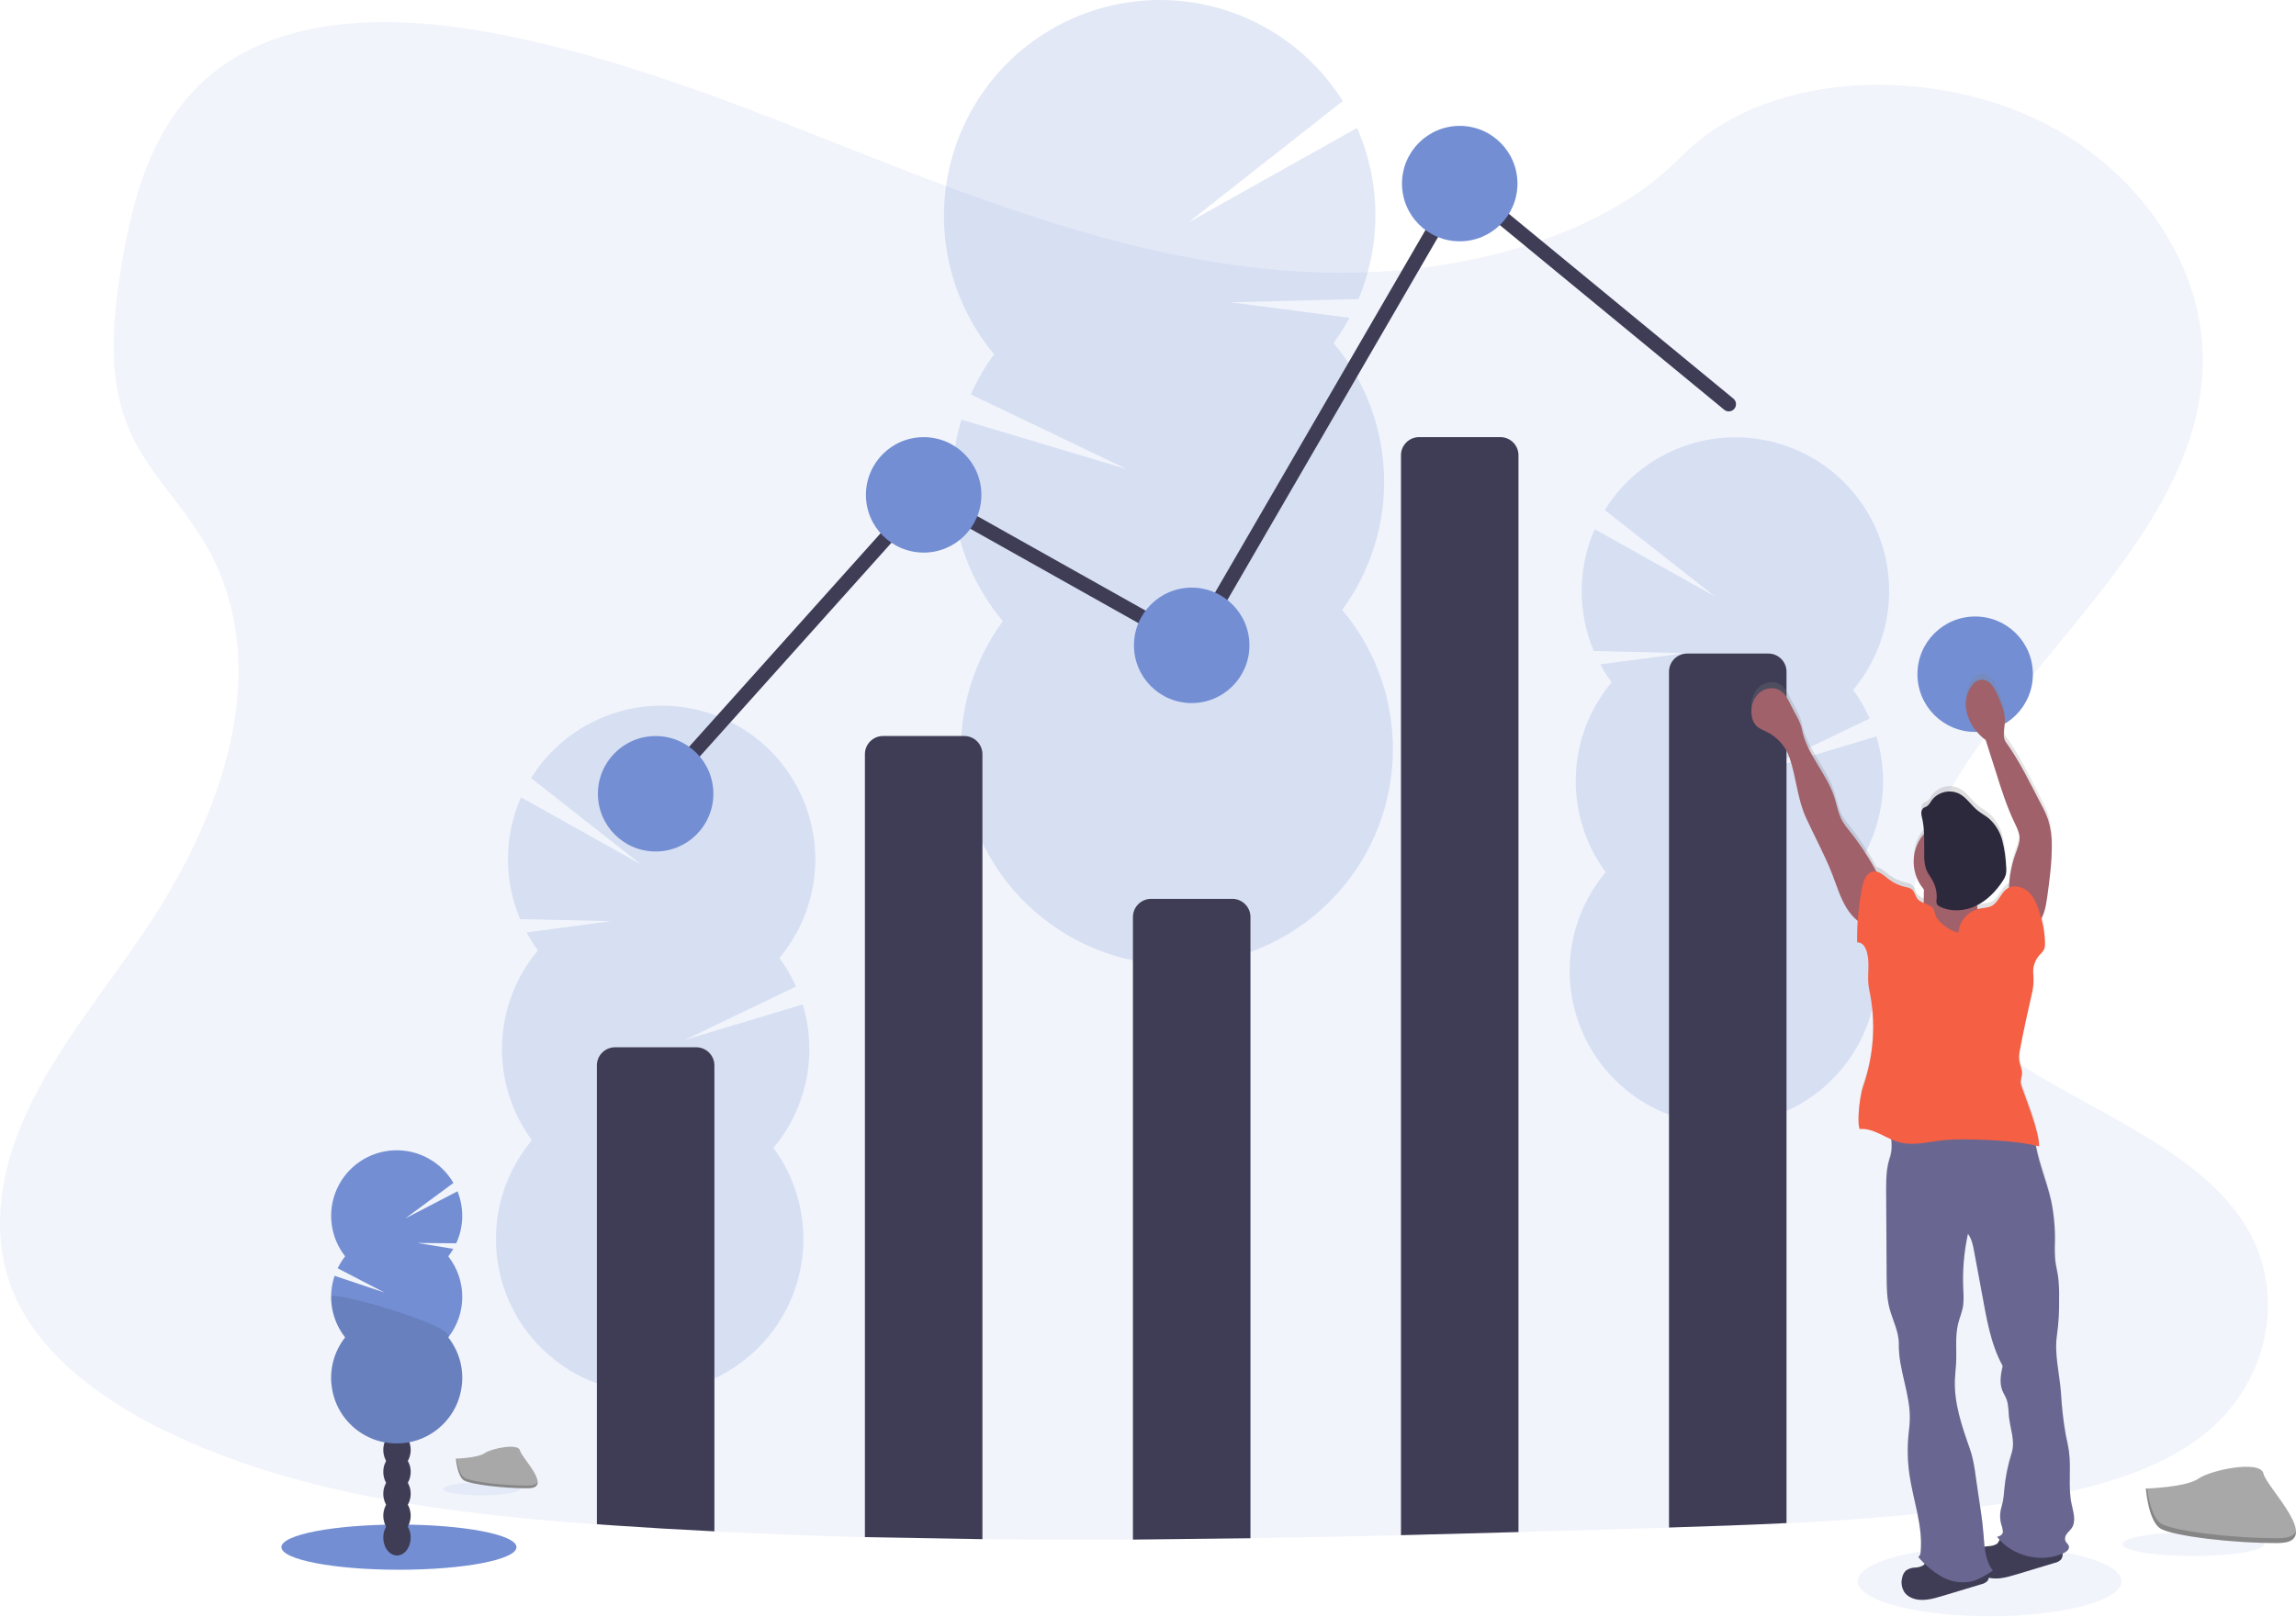
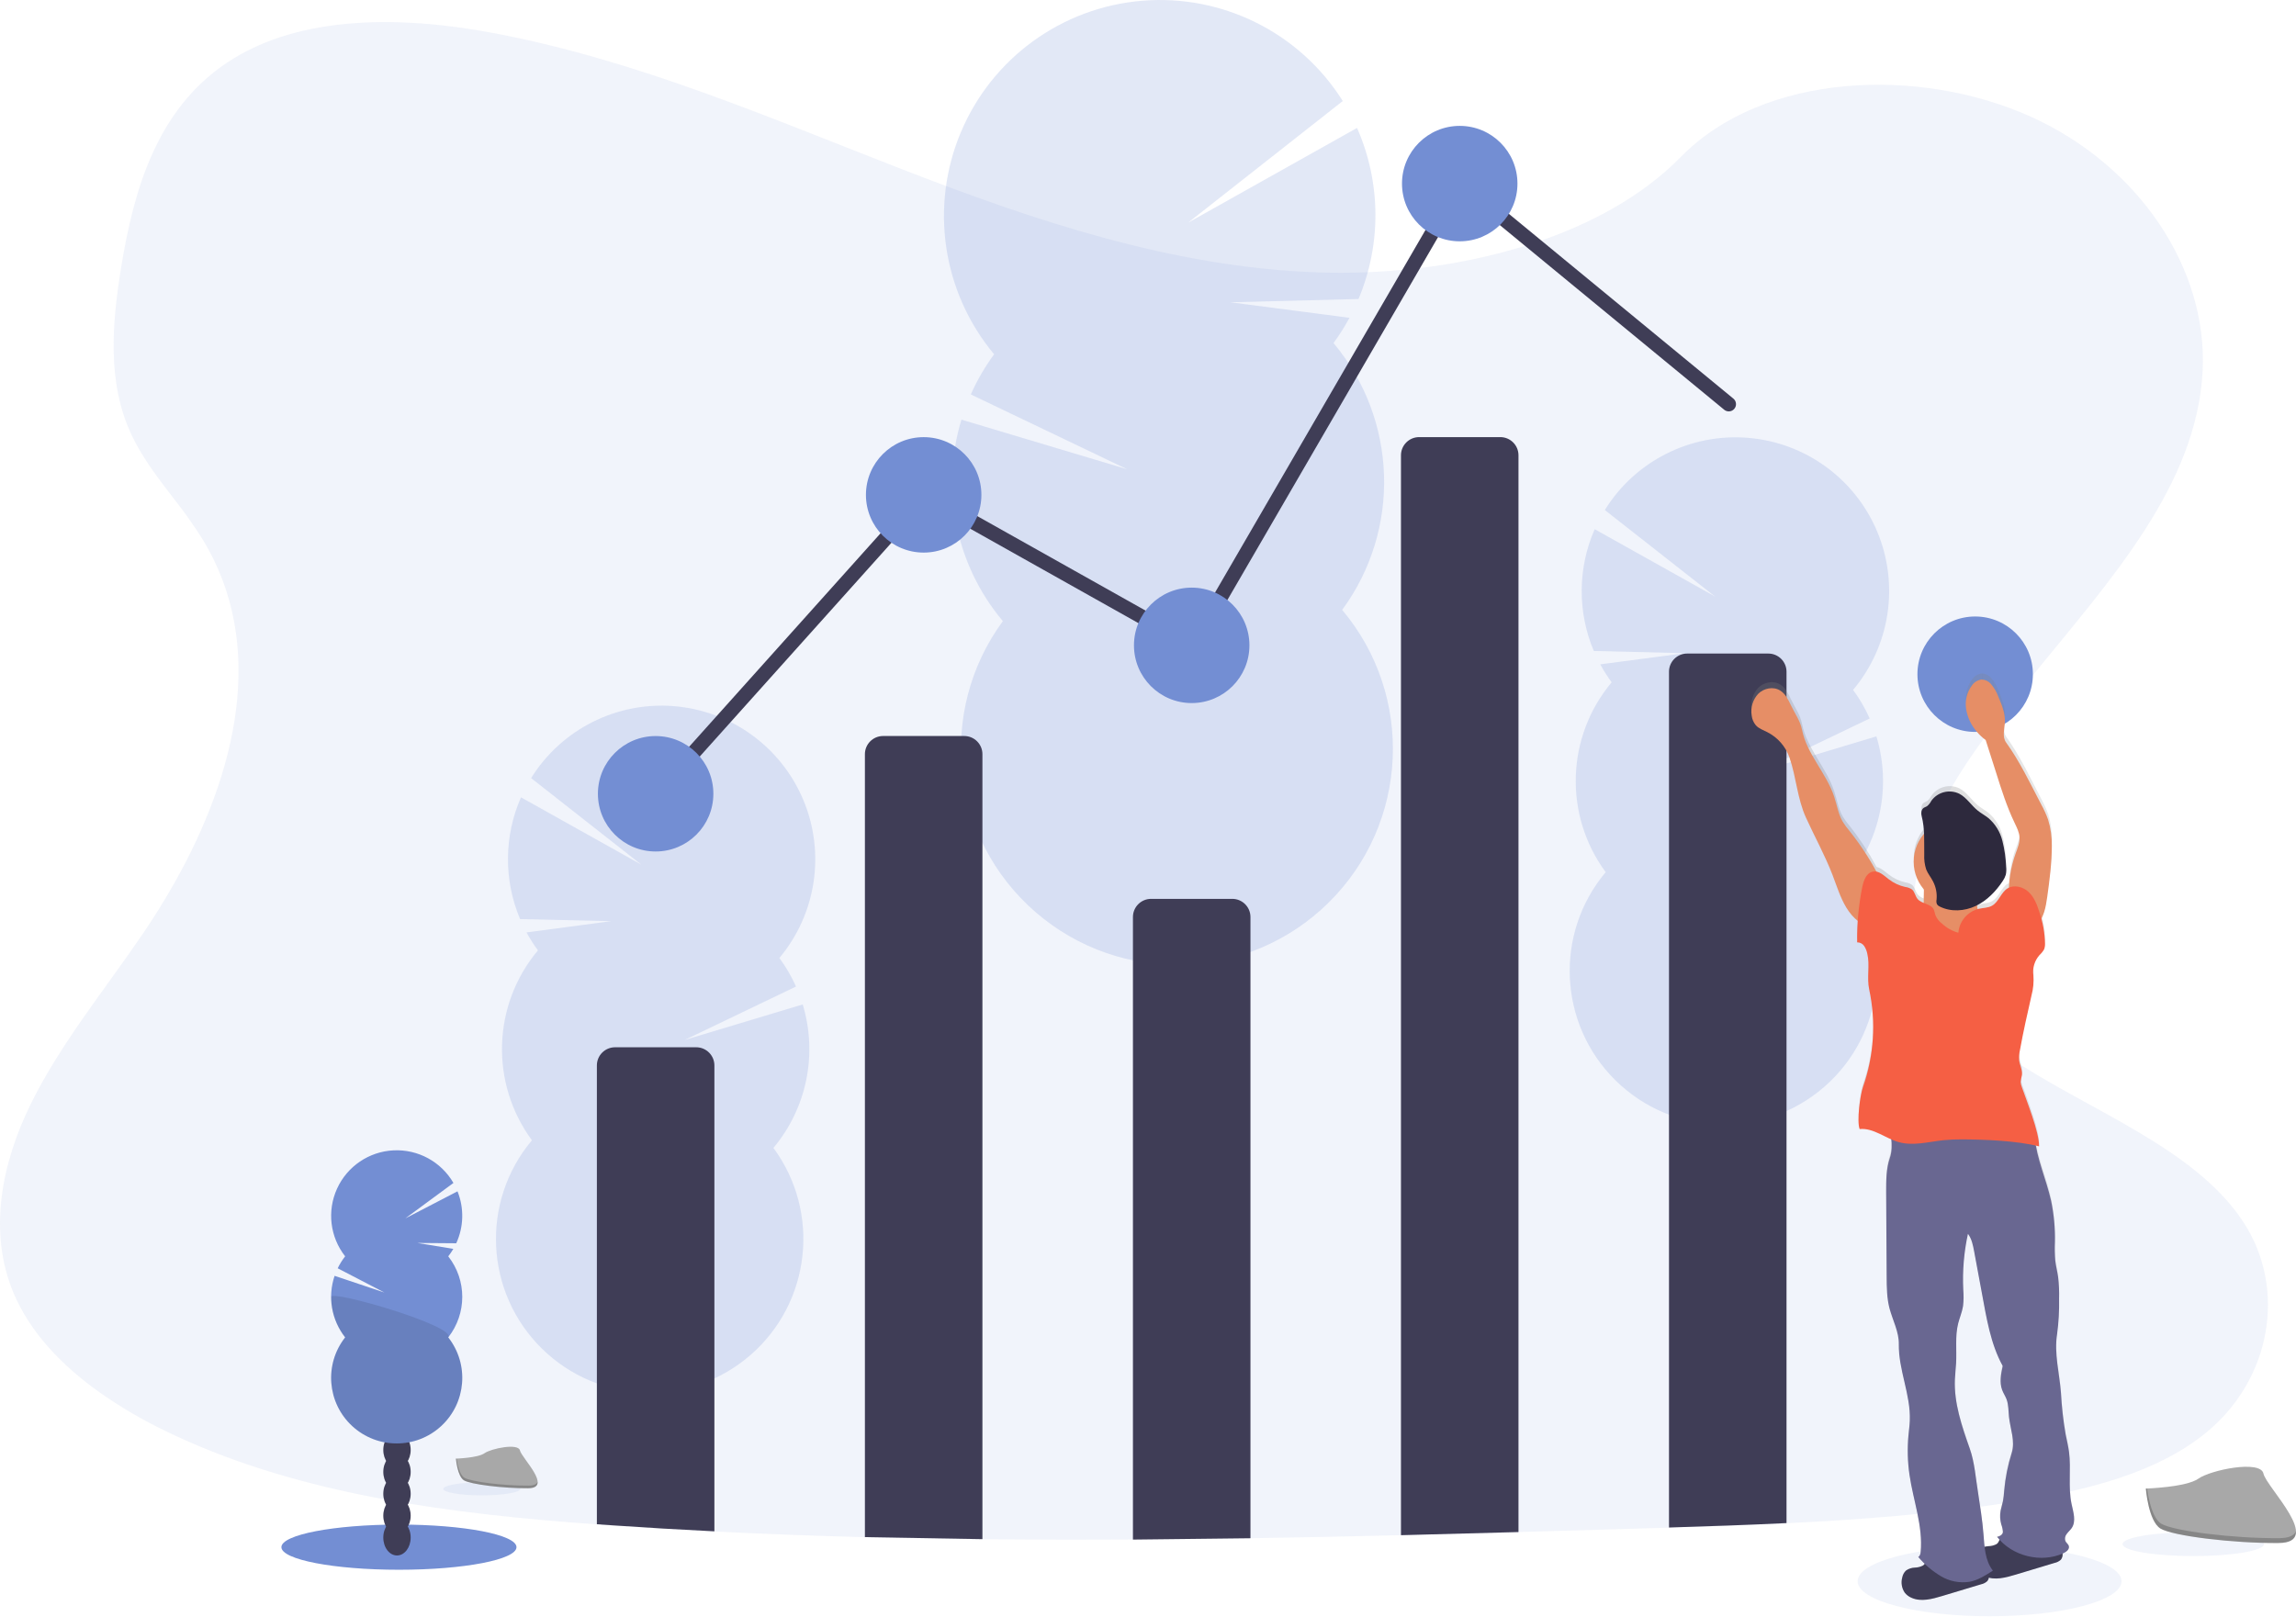
<svg xmlns="http://www.w3.org/2000/svg" width="1113.608" height="784.066" viewBox="0 0 1113.608 784.066">
  <defs>
    <linearGradient id="linear-gradient" x1="0.627" y1="0.5" x2="1.626" y2="0.5" gradientUnits="objectBoundingBox">
      <stop offset="0" stop-color="gray" stop-opacity="0.251" />
      <stop offset="0.54" stop-color="gray" stop-opacity="0.122" />
      <stop offset="1" stop-color="gray" stop-opacity="0.102" />
    </linearGradient>
  </defs>
-   <g id="undraw_visual_data_b1wx" transform="translate(-0.003 -0.344)">
+   <g id="proj-pricewatch" transform="translate(-0.003 -0.344)">
    <ellipse id="Ellipse_82" data-name="Ellipse 82" cx="64" cy="16.99" rx="64" ry="16.99" transform="translate(901 750.43)" fill="#738ed3" opacity="0.1" />
    <path id="Path_5946" data-name="Path 5946" d="M1113.76,752.68c-24.35,20.2-59,28.56-92.51,33.84l-5.64.86c-35,5.22-70.39,8-105.9,9.69-19,.92-38,1.57-57,2.15l-14.89.44q-29,.86-58.11,1.69-28.5.81-57,1.52-36.5.89-73,1.48-28.5.45-57,.62-36.51.21-73-.14-28.52-.29-57-1-36.52-.94-73-2.75-24.76-1.21-49.49-2.91l-7.51-.53c-70.77-5.1-142.81-14.25-204.74-43.17l-1.67-.79c-.83-.39-1.66-.78-2.49-1.19A224.106,224.106,0,0,1,91.25,733.4c-18.31-13.06-33.43-29-41.42-47.91-12.52-29.66-5.9-63,8.4-92S94,538.31,112.57,511c5.44-8,10.6-16.3,15.4-24.81,30-53.37,44.88-115.13,13.43-166.56a228.578,228.578,0,0,0-13.43-19c-7.67-10-15.47-20-20.74-31.07-12.29-25.76-9.65-54.73-5.17-82.25,6-36.59,17-76,51.38-98.86,35.67-23.74,86.3-22.54,130.57-14,68.83,13.19,132.36,40.8,196.49,65.7s131.31,47.67,201.82,50.12a322.088,322.088,0,0,0,45.38-1.65h0a287.808,287.808,0,0,0,59.12-12.45c27.75-9.14,53-22.89,71.72-42,40.15-40.85,115.6-43.94,170-19.27,51.91,23.54,85.48,73.36,83,123.12-2.82,55.39-44.3,100.93-82.31,147.64-4.61,5.66-9.16,11.34-13.59,17.06q-3.71,4.79-7.28,9.6h0c-4.17,5.66-8.2,11.35-12,17.11-19.42,29.53-33.15,65-19.78,96.88,7.5,17.85,21.81,31.47,39.06,43.36,38.65,26.63,92,44.55,116,81.83C1152.32,683.63,1144.66,727,1113.76,752.68Z" transform="translate(-43.21 -57.79)" fill="#738ed3" opacity="0.099" />
    <g id="Group_17" data-name="Group 17" opacity="0.205">
      <path id="Path_5947" data-name="Path 5947" d="M598.71,607.14q.06,1.41.21,2.76,11.67-4.65,22.91-10a18.57,18.57,0,0,0,10.59-5.18c2.19-1.1,4.37-2.25,6.53-3.4a26.816,26.816,0,0,0-1.66-3c-4.21-6.65-10.61-10.81-17.66-10.58s-13.15,4.8-16.92,11.69a34.46,34.46,0,0,0-4,17.71Z" transform="translate(-43.21 -57.79)" fill="#738ed3" />
      <path id="Path_5948" data-name="Path 5948" d="M597.56,572.17a34.57,34.57,0,0,0,5.15,17.32c4.22,6.63,10.62,10.79,17.67,10.56.49,0,1-.07,1.45-.11a18.57,18.57,0,0,0,10.59-5.18,25.47,25.47,0,0,0,4.87-6.38,35.82,35.82,0,0,0-1.14-35c-4.22-6.65-10.62-10.81-17.67-10.58s-13.14,4.8-16.91,11.69a34.471,34.471,0,0,0-4.01,17.68Z" transform="translate(-43.21 -57.79)" fill="#738ed3" />
      <ellipse id="Ellipse_83" data-name="Ellipse 83" cx="21.87" cy="28.63" rx="21.87" ry="28.63" transform="matrix(0.999, -0.033, 0.033, 0.999, 552.28, 450.778)" fill="#738ed3" />
      <ellipse id="Ellipse_84" data-name="Ellipse 84" cx="21.87" cy="28.63" rx="21.87" ry="28.63" transform="matrix(0.999, -0.033, 0.033, 0.999, 551.134, 415.814)" fill="#738ed3" />
      <ellipse id="Ellipse_85" data-name="Ellipse 85" cx="21.87" cy="28.63" rx="21.87" ry="28.63" transform="matrix(0.999, -0.033, 0.033, 0.999, 549.987, 380.84)" fill="#738ed3" />
      <path id="Path_5949" data-name="Path 5949" d="M690,224.56a104.077,104.077,0,0,0,7.74-12.25L640,204.77l62.12-1.58a104.89,104.89,0,0,0-.72-83l-81.91,45.95,75-59A104.75,104.75,0,1,0,525.38,230a105.161,105.161,0,0,0-11.31,19.48l75.81,36.28L509.52,261.7a104.8,104.8,0,0,0,20.11,97.75A104.74,104.74,0,1,0,694.19,354,104.77,104.77,0,0,0,690,224.56Z" transform="translate(-43.21 -57.79)" fill="#738ed3" />
      <path id="Path_5950" data-name="Path 5950" d="M505.1,295.42a104.26,104.26,0,0,0,24.53,64A104.74,104.74,0,1,0,694.19,354C707.64,335.74,504.72,283.67,505.1,295.42Z" transform="translate(-43.21 -57.79)" fill="#738ed3" opacity="0.1" />
    </g>
    <g id="Group_18" data-name="Group 18" opacity="0.205">
      <path id="Path_5951" data-name="Path 5951" d="M369.39,791.35a17.145,17.145,0,0,1-.15,2q-8.3-3.3-16.31-7.07a13.21,13.21,0,0,1-7.54-3.67q-2.34-1.19-4.65-2.42a18.894,18.894,0,0,1,1.18-2.12c3-4.74,7.54-7.7,12.56-7.54s9.36,3.4,12,8.3A24.5,24.5,0,0,1,369.39,791.35Z" transform="translate(-43.21 -57.79)" fill="#738ed3" />
      <path id="Path_5952" data-name="Path 5952" d="M370.17,766.46a24.59,24.59,0,0,1-3.64,12.33c-3,4.72-7.55,7.69-12.56,7.53l-1-.08a13.21,13.21,0,0,1-7.54-3.67,18,18,0,0,1-3.47-4.54,25.53,25.53,0,0,1,.78-24.89c3-4.74,7.55-7.7,12.56-7.54s9.36,3.4,12.05,8.3A24.5,24.5,0,0,1,370.17,766.46Z" transform="translate(-43.21 -57.79)" fill="#738ed3" />
      <ellipse id="Ellipse_86" data-name="Ellipse 86" cx="20.37" cy="15.56" rx="20.37" ry="15.56" transform="translate(296.021 703.207) rotate(-88.19)" fill="#738ed3" />
      <ellipse id="Ellipse_87" data-name="Ellipse 87" cx="20.37" cy="15.56" rx="20.37" ry="15.56" transform="translate(296.798 678.321) rotate(-88.19)" fill="#738ed3" />
      <ellipse id="Ellipse_88" data-name="Ellipse 88" cx="20.37" cy="15.56" rx="20.37" ry="15.56" transform="translate(297.585 653.425) rotate(-88.19)" fill="#738ed3" />
      <path id="Path_5953" data-name="Path 5953" d="M304.12,519.17a75.817,75.817,0,0,1-5.53-8.71L339.67,505l-44.21-1a74.64,74.64,0,0,1,.44-59.08l58.33,32.63L300.81,435.6a74.54,74.54,0,1,1,120.42,87.26,74.428,74.428,0,0,1,8.07,13.86L375.38,562.6l57.17-17.2A74.65,74.65,0,0,1,418.33,615a74.54,74.54,0,1,1-117.12-3.7,74.54,74.54,0,0,1,2.91-92.12Z" transform="translate(-43.21 -57.79)" fill="#738ed3" />
      <path id="Path_5954" data-name="Path 5954" d="M435.72,569.43A74.27,74.27,0,0,1,418.33,615a74.54,74.54,0,1,1-117.12-3.7C291.62,598.3,436,561.06,435.72,569.43Z" transform="translate(-43.21 -57.79)" fill="#738ed3" opacity="0.1" />
    </g>
    <g id="Group_19" data-name="Group 19" opacity="0.205">
      <path id="Path_5955" data-name="Path 5955" d="M890.16,661.3a19.392,19.392,0,0,1-.14,2q-8.31-3.3-16.31-7.07a13.26,13.26,0,0,1-7.55-3.67c-1.55-.79-3.11-1.6-4.65-2.42a20.644,20.644,0,0,1,1.18-2.12c3-4.74,7.54-7.7,12.56-7.54s9.36,3.4,12,8.3a24.5,24.5,0,0,1,2.91,12.52Z" transform="translate(-43.21 -57.79)" fill="#738ed3" />
      <path id="Path_5956" data-name="Path 5956" d="M891,636.41a24.59,24.59,0,0,1-3.65,12.33c-3,4.72-7.54,7.69-12.56,7.53l-1-.08a13.26,13.26,0,0,1-7.55-3.67,18.323,18.323,0,0,1-3.47-4.54,25.53,25.53,0,0,1,.78-24.89c3-4.73,7.55-7.7,12.56-7.54s9.37,3.4,12.05,8.3A24.5,24.5,0,0,1,891,636.41Z" transform="translate(-43.21 -57.79)" fill="#738ed3" />
      <ellipse id="Ellipse_89" data-name="Ellipse 89" cx="20.37" cy="15.56" rx="20.37" ry="15.56" transform="translate(816.827 573.149) rotate(-88.19)" fill="#738ed3" />
      <ellipse id="Ellipse_90" data-name="Ellipse 90" cx="20.37" cy="15.56" rx="20.37" ry="15.56" transform="translate(817.614 548.263) rotate(-88.19)" fill="#738ed3" />
      <ellipse id="Ellipse_91" data-name="Ellipse 91" cx="20.37" cy="15.56" rx="20.37" ry="15.56" transform="translate(818.401 523.377) rotate(-88.19)" fill="#738ed3" />
      <path id="Path_5957" data-name="Path 5957" d="M824.89,389.12a73.565,73.565,0,0,1-5.52-8.71L860.45,375l-44.21-1.07a74.7,74.7,0,0,1,.43-59.08L875,347.48l-53.42-41.93A74.55,74.55,0,1,1,942,392.81a74.386,74.386,0,0,1,8.06,13.86l-53.92,25.88,57.17-17.2a74.57,74.57,0,0,1-14.22,69.59A74.53,74.53,0,1,1,822,481.24a74.54,74.54,0,0,1,2.91-92.12Z" transform="translate(-43.21 -57.79)" fill="#738ed3" />
      <path id="Path_5958" data-name="Path 5958" d="M956.5,439.38a74.2,74.2,0,0,1-17.4,45.56,74.53,74.53,0,1,1-117.1-3.7C812.4,468.25,956.76,431,956.5,439.38Z" transform="translate(-43.21 -57.79)" fill="#738ed3" opacity="0.1" />
    </g>
    <ellipse id="Ellipse_92" data-name="Ellipse 92" cx="57.01" cy="10.96" rx="57.01" ry="10.96" transform="translate(136.49 739.93)" fill="#738ed3" />
    <ellipse id="Ellipse_93" data-name="Ellipse 93" cx="6.64" cy="8.69" rx="6.64" ry="8.69" transform="translate(185.91 737.54)" fill="#3f3d56" />
    <ellipse id="Ellipse_94" data-name="Ellipse 94" cx="6.64" cy="8.69" rx="6.64" ry="8.69" transform="translate(185.91 726.92)" fill="#3f3d56" />
    <ellipse id="Ellipse_95" data-name="Ellipse 95" cx="6.64" cy="8.69" rx="6.64" ry="8.69" transform="translate(185.91 716.3)" fill="#3f3d56" />
    <ellipse id="Ellipse_96" data-name="Ellipse 96" cx="6.64" cy="8.69" rx="6.64" ry="8.69" transform="translate(185.91 705.68)" fill="#3f3d56" />
    <ellipse id="Ellipse_97" data-name="Ellipse 97" cx="6.64" cy="8.69" rx="6.64" ry="8.69" transform="translate(185.91 695.06)" fill="#3f3d56" />
    <ellipse id="Ellipse_98" data-name="Ellipse 98" cx="6.64" cy="8.69" rx="6.64" ry="8.69" transform="translate(185.91 684.44)" fill="#3f3d56" />
    <ellipse id="Ellipse_99" data-name="Ellipse 99" cx="6.64" cy="8.69" rx="6.64" ry="8.69" transform="translate(185.91 673.82)" fill="#3f3d56" />
    <path id="Path_5959" data-name="Path 5959" d="M260.61,667.62a32.329,32.329,0,0,0,2.47-3.64l-17.44-2.87,18.86.15a31.89,31.89,0,0,0,.61-25.2L239.8,649.19,263.14,632a31.8,31.8,0,1,0-52.52,35.59,32,32,0,0,0-3.62,5.8l22.64,11.76-24.14-8.1a31.82,31.82,0,0,0,5.12,29.86,31.8,31.8,0,1,0,50,0,31.82,31.82,0,0,0,0-39.32Z" transform="translate(-43.21 -57.79)" fill="#738ed3" />
    <path id="Path_5960" data-name="Path 5960" d="M203.82,687.28a31.67,31.67,0,0,0,6.8,19.66,31.8,31.8,0,1,0,50,0C264.87,701.53,203.82,683.71,203.82,687.28Z" transform="translate(-43.21 -57.79)" opacity="0.1" />
    <path id="Path_5961" data-name="Path 5961" d="M389.71,575V801q-24.76-1.21-49.49-2.91l-7.51-.53V575a8.82,8.82,0,0,1,8.82-8.82h39.36a8.82,8.82,0,0,1,8.82,8.82Z" transform="translate(-43.21 -57.79)" fill="#3f3d56" />
    <path id="Path_5962" data-name="Path 5962" d="M462.71,803.81V424a8.82,8.82,0,0,1,8.82-8.82h39.36a8.82,8.82,0,0,1,8.82,8.82V804.8Z" transform="translate(-43.21 -57.79)" fill="#3f3d56" />
    <path id="Path_5963" data-name="Path 5963" d="M592.71,805V503a8.82,8.82,0,0,1,8.82-8.82h39.36a8.82,8.82,0,0,1,8.82,8.82V804.35Z" transform="translate(-43.21 -57.79)" fill="#3f3d56" />
    <path id="Path_5964" data-name="Path 5964" d="M779.71,279V801.35q-28.5.81-57,1.52V279a8.82,8.82,0,0,1,8.82-8.82h39.36A8.82,8.82,0,0,1,779.71,279Z" transform="translate(-43.21 -57.79)" fill="#3f3d56" />
    <path id="Path_5965" data-name="Path 5965" d="M909.71,384V797c-19,.92-38,1.57-57,2.15V384a8.82,8.82,0,0,1,8.82-8.82h39.36a8.82,8.82,0,0,1,8.82,8.82Z" transform="translate(-43.21 -57.79)" fill="#3f3d56" />
    <path id="Path_5966" data-name="Path 5966" d="M318.5,385.41l130-145,130,73,130-224,130,107" fill="none" stroke="#3f3d56" stroke-linecap="round" stroke-miterlimit="10" stroke-width="7" />
    <circle id="Ellipse_100" data-name="Ellipse 100" cx="28" cy="28" r="28" transform="translate(290 357.41)" fill="#738ed3" />
    <circle id="Ellipse_101" data-name="Ellipse 101" cx="28" cy="28" r="28" transform="translate(420 212.41)" fill="#738ed3" />
    <circle id="Ellipse_102" data-name="Ellipse 102" cx="28" cy="28" r="28" transform="translate(550 285.41)" fill="#738ed3" />
    <circle id="Ellipse_103" data-name="Ellipse 103" cx="28" cy="28" r="28" transform="translate(680 61.41)" fill="#738ed3" />
    <circle id="Ellipse_104" data-name="Ellipse 104" cx="28" cy="28" r="28" transform="translate(930 299.41)" fill="#738ed3" />
    <ellipse id="Ellipse_105" data-name="Ellipse 105" cx="18.68" cy="3.16" rx="18.68" ry="3.16" transform="translate(215 719.45)" fill="#738ed3" opacity="0.1" />
    <path id="Path_5967" data-name="Path 5967" d="M264.35,765.73s10.65-.33,13.86-2.62,16.39-5,17.19-1.35,16,18.24,4,18.34-27.95-1.88-31.15-3.83S264.35,765.73,264.35,765.73Z" transform="translate(-43.21 -57.79)" fill="#a8a8a8" />
    <path id="Path_5968" data-name="Path 5968" d="M299.59,778.82c-12,.1-27.94-1.87-31.15-3.82-2.44-1.49-3.41-6.82-3.74-9.28h-.35s.67,8.59,3.88,10.54,19.12,3.93,31.15,3.83c3.47,0,4.67-1.26,4.6-3.09C303.5,778.11,302.18,778.8,299.59,778.82Z" transform="translate(-43.21 -57.79)" opacity="0.2" />
    <ellipse id="Ellipse_106" data-name="Ellipse 106" cx="34.31" cy="5.8" rx="34.31" ry="5.8" transform="translate(1029.49 743.61)" fill="#738ed3" opacity="0.1" />
    <path id="Path_5969" data-name="Path 5969" d="M1084,780.25s19.57-.6,25.47-4.8,30.1-9.21,31.56-2.48,29.42,33.5,7.32,33.68-51.34-3.44-57.23-7S1084,780.25,1084,780.25Z" transform="translate(-43.21 -57.79)" fill="#a8a8a8" />
    <path id="Path_5970" data-name="Path 5970" d="M1148.72,804.31c-22.1.18-51.34-3.44-57.23-7-4.48-2.73-6.27-12.53-6.87-17h-.65s1.24,15.79,7.12,19.37,35.14,7.21,57.23,7c6.38,0,8.58-2.32,8.46-5.68C1155.89,803,1153.46,804.27,1148.72,804.31Z" transform="translate(-43.21 -57.79)" opacity="0.2" />
    <path id="Path_5971" data-name="Path 5971" d="M892.81,402.37a9,9,0,0,0,2,4.77c1.45,1.64,3.62,2.39,5.57,3.37a22,22,0,0,1,10.76,12.37c3.33,9.72,3.76,20,8,29.38s9.22,18.39,12.88,28c2.08,5.45,3.74,11.12,6.79,16.08a24.94,24.94,0,0,0,5.57,6.41c-.23,3.52-.32,7-.3,10.52a4,4,0,0,1,3.42,1.8,10.41,10.41,0,0,1,1.5,3.75c1.37,5.67-.32,11.71.91,17.41a88.56,88.56,0,0,1-3,47.64c-1.37,3.88-3.09,16.72-1.63,20.57,5.44-.55,10.26,2.79,15.35,5a21.12,21.12,0,0,1-.72,9c-1.83,5.27-1.82,11-1.79,16.57l.25,41.26c0,5.23.07,10.53,1.38,15.6,1.49,5.71,4.62,11.53,4.52,17.43-.27,12.7,5.73,24.8,5.25,37.4-.09,2.42-.42,4.82-.65,7.22a82.134,82.134,0,0,0,.48,19.19c1.82,12.66,6.63,25.11,5.43,37.84-.08.86-.37,2-1.18,2.33,1,1.13,2.06,2.25,3.14,3.32a2.849,2.849,0,0,1-.87.91,8.839,8.839,0,0,1-3.82,1,8.091,8.091,0,0,0-4.37,1.42,6.29,6.29,0,0,0-1.82,3.34,9,9,0,0,0,1.2,7.48,8.351,8.351,0,0,0,3.39,2.54c4.62,2,9.92.55,14.74-.91l18.88-5.72a6.36,6.36,0,0,0,3.07-1.6,3.361,3.361,0,0,0,.75-1.62c4.17,1,8.75-.23,13-1.5l18.88-5.73a6.27,6.27,0,0,0,3.07-1.6,3.661,3.661,0,0,0,.77-3c.14-.06.28-.1.42-.17,1.44-.65,3-1.92,2.65-3.45-.25-1-1.25-1.58-1.68-2.5a3.61,3.61,0,0,1,.7-3.53c.74-1,1.74-1.83,2.42-2.88,2.18-3.34.7-7.73-.12-11.64-1.77-8.35-.13-17.07-1.25-25.53-.38-2.85-1.07-5.65-1.62-8.48a173.267,173.267,0,0,1-2.31-20.22c-.72-9.68-3.41-19.22-1.87-28.82a111.91,111.91,0,0,0,.95-17,73.982,73.982,0,0,0-.47-10.84c-.39-2.68-1.08-5.31-1.38-8a72.517,72.517,0,0,1-.16-9.09,89.918,89.918,0,0,0-1.86-20.12c-2-9.09-5.76-17.79-7.36-26.9.54.12,1.08.24,1.6.38.06-7-6.07-22.22-8.34-28.86a8.392,8.392,0,0,1-.6-2.55,27.5,27.5,0,0,1,.63-3.43c.29-2.42-1-4.72-1.35-7.14a16.748,16.748,0,0,1,.37-5.08c1.61-8.95,3.61-17.83,5.61-26.7a28.439,28.439,0,0,0,.89-9.87,12.391,12.391,0,0,1,3-9.83,11.653,11.653,0,0,0,2.22-2.79,7.08,7.08,0,0,0,.44-2.79,44.83,44.83,0,0,0-1.8-12.15c1.76-3.19,2.41-7.11,2.92-10.81,1.12-8.17,2.24-16.38,2.2-24.63a41.745,41.745,0,0,0-1.8-13,51.6,51.6,0,0,0-3.42-7.54c-5.26-10.13-10.29-20.79-16.93-30.07-2-2.82-.74-6.71-.6-10.19.15-4.2-1.51-8.23-3.14-12.09a19.84,19.84,0,0,0-3.76-6.47,6.11,6.11,0,0,0-4.4-2,6.63,6.63,0,0,0-4.69,2.87,15.47,15.47,0,0,0-2.81,11.57A22.369,22.369,0,0,0,1002,410.2a24.769,24.769,0,0,0,4.39,4.17q2.48,7.88,5,15.75c2.64,8.35,5.28,16.74,9,24.64,1.09,2.29,2.29,4.62,2.42,7.15.14,2.73-1,5.33-1.91,7.9a55.752,55.752,0,0,0-3.22,16.66,5.729,5.729,0,0,0-.84.46c-3.15,2.06-4.14,6.55-7.42,8.39-1.91,1.07-4.23,1-6.37,1.49a2.2,2.2,0,0,0-.58.16c-.08-.4-.16-.79-.21-1.2a3.23,3.23,0,0,1,0-.77,33.589,33.589,0,0,0,12.43-11.84,10.829,10.829,0,0,0,1.47-3,11.6,11.6,0,0,0,.15-3.9,62.245,62.245,0,0,0-1.85-12.85,21.37,21.37,0,0,0-6.69-10.89c-1.64-1.32-3.53-2.31-5.16-3.64-3.18-2.57-5.36-6.37-9-8.28A10.83,10.83,0,0,0,980,444.12a7.889,7.889,0,0,1-2,2.54,20.541,20.541,0,0,0-1.86,1c-1.1.88-1.16,2.57-.8,3.94a41.011,41.011,0,0,1,1.14,8.59,21,21,0,0,0-.06,27.17c0,1.86,0,3.72-.07,5.58a5.4,5.4,0,0,1-.07,1.06,7.211,7.211,0,0,1-3-2c-1.12-1.4-1.32-3.46-2.69-4.61a7.589,7.589,0,0,0-3.28-1.2,20.369,20.369,0,0,1-8-3.79c-1.85-1.43-3.77-3.26-5.93-3.68a131.566,131.566,0,0,0-13-19.84,38.655,38.655,0,0,1-3.4-4.67c-2.15-3.75-2.79-8.16-4.15-12.27-3.8-11.52-13.28-20.76-15.59-32.68-.84-4.32-3.58-8.08-5.46-12.06-1.27-2.69-2.67-5.53-5.21-7.07-3.27-2-7.79-1.08-10.51,1.61A12.63,12.63,0,0,0,892.81,402.37Zm118.73,404.69a8.841,8.841,0,0,1-3.82,1,18.436,18.436,0,0,0-2,.32c-.25-2.1-.39-4.23-.55-6.3-.53-6.79-1.59-13.53-2.64-20.26-1.1-7-1.62-14.66-4-21.38-3.83-10.94-7.71-22.21-7.22-33.8.11-2.63.44-5.24.58-7.86.32-6.49-.59-13.12,1-19.43.71-2.87,1.92-5.61,2.38-8.53a40.488,40.488,0,0,0,.1-7.94,105.53,105.53,0,0,1,2.27-27.35c1.86,2.43,2.47,5.57,3,8.58l3.75,20.34c2.23,12.07,4.2,24.87,10.11,35.61-.83,3.87-1.65,8-.28,11.7.59,1.6,1.56,3,2.16,4.62,1,2.69.86,5.65,1.16,8.5.65,6,3.13,11.9,1.31,17.69a86.3,86.3,0,0,0-3.63,18.36,44.7,44.7,0,0,1-.6,5.17c-.32,1.54-.84,3-1.13,4.58a15.171,15.171,0,0,0,.29,6.67,13.62,13.62,0,0,1,.82,3.75c0,1.28-1.57,2.2-2.83,2.4.37.48.77.94,1.18,1.39A4.38,4.38,0,0,1,1011.54,807.06Z" transform="translate(-43.21 -57.79)" fill="url(#linear-gradient)" />
    <path id="Path_5972" data-name="Path 5972" d="M972.05,818.6a8.09,8.09,0,0,0-4.37,1.42,6.16,6.16,0,0,0-1.82,3.32,8.881,8.881,0,0,0,1.2,7.42,8.331,8.331,0,0,0,3.39,2.53c4.62,2,9.92.54,14.74-.91l18.88-5.68a6.34,6.34,0,0,0,3.07-1.59,4.17,4.17,0,0,0,.08-4.86,9.44,9.44,0,0,0-4-3.19c-5.87-2.86-12.49-3.51-18.94-3.63-2.4,0-4.77-.58-6.4,1.27-.86,1-.7,2.07-2,2.92A9,9,0,0,1,972.05,818.6Z" transform="translate(-43.21 -57.79)" fill="#3f3d56" />
    <path id="Path_5973" data-name="Path 5973" d="M1007.72,808.22a8.171,8.171,0,0,0-4.37,1.42,6.2,6.2,0,0,0-1.82,3.32,8.91,8.91,0,0,0,1.2,7.43,8.4,8.4,0,0,0,3.39,2.52c4.63,2,9.92.55,14.74-.9l18.88-5.69a6.341,6.341,0,0,0,3.07-1.59,4.16,4.16,0,0,0,.08-4.85,9.471,9.471,0,0,0-4-3.19c-5.88-2.86-12.5-3.52-18.95-3.64-2.4,0-4.76-.57-6.4,1.28-.86,1-.7,2.06-2,2.91a8.7,8.7,0,0,1-3.82.98Z" transform="translate(-43.21 -57.79)" fill="#3f3d56" />
    <path id="Path_5974" data-name="Path 5974" d="M991.31,603.32a232.583,232.583,0,0,1,33.49-.94,6.66,6.66,0,0,1,2.17.34c2.46,1,2.84,4.22,3.07,6.85,1,10.68,5.66,20.63,8,31.09a88.829,88.829,0,0,1,1.86,20,71.733,71.733,0,0,0,.16,9c.3,2.67,1,5.29,1.38,7.95a73,73,0,0,1,.47,10.77,110.49,110.49,0,0,1-.95,16.87c-1.54,9.53,1.15,19,1.87,28.64A170.938,170.938,0,0,0,1045.1,754c.55,2.81,1.24,5.59,1.62,8.42,1.12,8.41-.52,17.07,1.25,25.37.82,3.88,2.3,8.24.12,11.56-.68,1-1.68,1.85-2.42,2.86a3.57,3.57,0,0,0-.7,3.51c.43.91,1.43,1.51,1.68,2.48.39,1.53-1.21,2.78-2.65,3.43-10.85,4.9-24.84,1.45-32.16-7.94,1.26-.2,2.8-1.11,2.83-2.39a13.5,13.5,0,0,0-.82-3.72,15,15,0,0,1-.29-6.62c.29-1.54.81-3,1.13-4.55a44.191,44.191,0,0,0,.6-5.14,85.212,85.212,0,0,1,3.63-18.24c1.82-5.75-.66-11.57-1.31-17.57-.3-2.84-.17-5.77-1.16-8.45-.6-1.58-1.57-3-2.16-4.58-1.37-3.69-.55-7.79.28-11.63-5.91-10.67-7.88-23.39-10.11-35.38l-3.75-20.2c-.56-3-1.17-6.11-3-8.53a104.164,104.164,0,0,0-2.27,27.17,40,40,0,0,1-.1,7.89c-.46,2.9-1.67,5.63-2.38,8.47-1.55,6.27-.64,12.85-1,19.3-.14,2.61-.47,5.2-.58,7.81-.49,11.52,3.39,22.72,7.22,33.59,2.35,6.67,2.87,14.25,4,21.23,1,6.69,2.11,13.38,2.64,20.13.49,6.2.71,12.91,4.57,17.78-3.53,2.29-7.17,4.62-11.3,5.41a20.86,20.86,0,0,1-13.92-2.7,43.791,43.791,0,0,1-11-9.35c.81-.28,1.1-1.46,1.18-2.31,1.2-12.66-3.61-25-5.43-37.6a81,81,0,0,1-.48-19.06c.23-2.39.56-4.78.65-7.18.48-12.51-5.55-24.56-5.33-37.08.1-5.87-3-11.65-4.52-17.32-1.31-5-1.35-10.3-1.38-15.5l-.25-41c0-5.54,0-11.22,1.79-16.45,2.2-6.3-.32-13.53-.7-20.19a83.219,83.219,0,0,0,32.19,3.59Z" transform="translate(-43.21 -57.79)" fill="#696791" />
-     <path id="Path_5975" data-name="Path 5975" d="M955.66,485.52a130.655,130.655,0,0,0-15.31-24.17,38.321,38.321,0,0,1-3.4-4.64c-2.15-3.73-2.79-8.11-4.15-12.19-3.8-11.44-13.28-20.63-15.59-32.46-.84-4.3-3.58-8-5.46-12-1.27-2.67-2.67-5.49-5.21-7-3.27-2-7.79-1.08-10.51,1.6a12.49,12.49,0,0,0-3.22,10.55,8.93,8.93,0,0,0,2,4.74c1.45,1.63,3.62,2.37,5.57,3.35a21.88,21.88,0,0,1,10.76,12.29c3.33,9.65,3.76,19.87,8,29.19s9.22,18.26,12.88,27.79c2.08,5.41,3.74,11,6.79,16s7.81,9.19,13.56,9.94A33.45,33.45,0,0,1,954,497.83C955.25,493.89,957.47,489.25,955.66,485.52Z" transform="translate(-43.21 -57.79)" fill="#a0616a" />
-     <path id="Path_5976" data-name="Path 5976" d="M1017.57,493a55.258,55.258,0,0,1,3.25-20.78c.92-2.55,2-5.14,1.91-7.85-.13-2.52-1.33-4.83-2.42-7.11-3.76-7.85-6.4-16.17-9-24.47l-5-15.65a24.31,24.31,0,0,1-4.39-4.15,22.1,22.1,0,0,1-5.09-10.86,15.25,15.25,0,0,1,2.81-11.48,6.65,6.65,0,0,1,4.69-2.86,6.14,6.14,0,0,1,4.4,2,19.709,19.709,0,0,1,3.76,6.42c1.63,3.84,3.29,7.84,3.14,12-.14,3.46-1.43,7.32.6,10.13,6.64,9.22,11.67,19.81,16.93,29.88a50.566,50.566,0,0,1,3.42,7.49,41.189,41.189,0,0,1,1.8,12.94c0,8.19-1.08,16.35-2.2,24.47-.71,5.09-1.64,10.63-5.49,14C1026.69,502,1022.67,497,1017.57,493Z" transform="translate(-43.21 -57.79)" fill="#a0616a" />
-     <circle id="Ellipse_107" data-name="Ellipse 107" cx="20.75" cy="20.75" r="20.75" transform="translate(928.17 397.61)" fill="#a0616a" />
-     <path id="Path_5977" data-name="Path 5977" d="M1002.18,498c.5,3.75,2.51,7.11,4.47,10.35,1.18,2,2.69,4.13,5,4.35a100.786,100.786,0,0,1-18.85,7.58,21.321,21.321,0,0,1-6.88,1.11,16.831,16.831,0,0,1-5.73-1.47A28.49,28.49,0,0,1,964,501a37.6,37.6,0,0,0,7.71-.59,5.67,5.67,0,0,0,3.78-1.86,6,6,0,0,0,.78-3.34c.1-3.46.11-6.93,0-10.39a41,41,0,0,1,15.08,1.86c2,.65,4,1.43,6,1.94,1.26.32,4.73,0,5.66.73C1004.54,490.38,1001.83,495.45,1002.18,498Z" transform="translate(-43.21 -57.79)" fill="#a0616a" />
+     <path id="Path_5975" data-name="Path 5975" d="M955.66,485.52a130.655,130.655,0,0,0-15.31-24.17,38.321,38.321,0,0,1-3.4-4.64c-2.15-3.73-2.79-8.11-4.15-12.19-3.8-11.44-13.28-20.63-15.59-32.46-.84-4.3-3.58-8-5.46-12-1.27-2.67-2.67-5.49-5.21-7-3.27-2-7.79-1.08-10.51,1.6a12.49,12.49,0,0,0-3.22,10.55,8.93,8.93,0,0,0,2,4.74c1.45,1.63,3.62,2.37,5.57,3.35a21.88,21.88,0,0,1,10.76,12.29c3.33,9.65,3.76,19.87,8,29.19s9.22,18.26,12.88,27.79c2.08,5.41,3.74,11,6.79,16s7.81,9.19,13.56,9.94A33.45,33.45,0,0,1,954,497.83C955.25,493.89,957.47,489.25,955.66,485.52Z" transform="translate(-43.21 -57.79)" fill="#e68e66" />
+     <path id="Path_5976" data-name="Path 5976" d="M1017.57,493a55.258,55.258,0,0,1,3.25-20.78c.92-2.55,2-5.14,1.91-7.85-.13-2.52-1.33-4.83-2.42-7.11-3.76-7.85-6.4-16.17-9-24.47l-5-15.65a24.31,24.31,0,0,1-4.39-4.15,22.1,22.1,0,0,1-5.09-10.86,15.25,15.25,0,0,1,2.81-11.48,6.65,6.65,0,0,1,4.69-2.86,6.14,6.14,0,0,1,4.4,2,19.709,19.709,0,0,1,3.76,6.42c1.63,3.84,3.29,7.84,3.14,12-.14,3.46-1.43,7.32.6,10.13,6.64,9.22,11.67,19.81,16.93,29.88a50.566,50.566,0,0,1,3.42,7.49,41.189,41.189,0,0,1,1.8,12.94c0,8.19-1.08,16.35-2.2,24.47-.71,5.09-1.64,10.63-5.49,14C1026.69,502,1022.67,497,1017.57,493Z" transform="translate(-43.21 -57.79)" fill="#e68e66" />
+     <circle id="Ellipse_107" data-name="Ellipse 107" cx="20.75" cy="20.75" r="20.75" transform="translate(928.17 397.61)" fill="#e68e66" />
+     <path id="Path_5977" data-name="Path 5977" d="M1002.18,498c.5,3.75,2.51,7.11,4.47,10.35,1.18,2,2.69,4.13,5,4.35a100.786,100.786,0,0,1-18.85,7.58,21.321,21.321,0,0,1-6.88,1.11,16.831,16.831,0,0,1-5.73-1.47A28.49,28.49,0,0,1,964,501a37.6,37.6,0,0,0,7.71-.59,5.67,5.67,0,0,0,3.78-1.86,6,6,0,0,0,.78-3.34c.1-3.46.11-6.93,0-10.39a41,41,0,0,1,15.08,1.86c2,.65,4,1.43,6,1.94,1.26.32,4.73,0,5.66.73C1004.54,490.38,1001.83,495.45,1002.18,498Z" transform="translate(-43.21 -57.79)" fill="#e68e66" />
    <path id="Path_5978" data-name="Path 5978" d="M993.06,510.61A13.06,13.06,0,0,1,1003,499c2.14-.48,4.46-.42,6.37-1.48,3.28-1.83,4.27-6.29,7.42-8.34s7.62-.91,10.36,1.68,4.13,6.28,5.25,9.89a50.066,50.066,0,0,1,2.69,15.15,7,7,0,0,1-.44,2.77,11.562,11.562,0,0,1-2.22,2.77,12.26,12.26,0,0,0-3,9.77,28,28,0,0,1-.89,9.8c-2,8.82-4,17.63-5.61,26.53a16.469,16.469,0,0,0-.37,5c.31,2.41,1.64,4.69,1.35,7.1a26.878,26.878,0,0,0-.63,3.41,8.269,8.269,0,0,0,.6,2.53c2.27,6.59,8.4,21.69,8.34,28.67-10.65-2.73-26.35-3.34-37.35-3.39a83.114,83.114,0,0,0-9.06.4c-7.23.78-14.63,2.89-21.64.94-6.51-1.81-12.27-7-19-6.35-1.46-3.82.26-16.57,1.63-20.43a87.44,87.44,0,0,0,3-47.33c-1.23-5.66.46-11.67-.91-17.29a10.309,10.309,0,0,0-1.5-3.73,4,4,0,0,0-3.42-1.79,127.383,127.383,0,0,1,2.5-26.93c.66-3.15,2-6.87,5.23-7.41,2.86-.49,5.26,1.93,7.56,3.7a20.31,20.31,0,0,0,8,3.76,7.589,7.589,0,0,1,3.28,1.2c1.37,1.14,1.57,3.19,2.69,4.58,2,2.49,6.47,2.28,7.89,5.15a19.618,19.618,0,0,1,.75,2.62,9.62,9.62,0,0,0,3.3,4.26,18.56,18.56,0,0,0,7.89,4.4Z" transform="translate(-43.21 -57.79)" fill="#f55f44" />
    <path id="Path_5979" data-name="Path 5979" d="M975.27,454.09c-.36-1.37-.3-3,.8-3.92.55-.43,1.27-.59,1.86-1a8,8,0,0,0,2-2.53,10.86,10.86,0,0,1,13.59-3.45c3.61,1.89,5.79,5.67,9,8.22,1.63,1.32,3.52,2.3,5.16,3.62a21.21,21.21,0,0,1,6.69,10.82,61.4,61.4,0,0,1,1.85,12.76,11.482,11.482,0,0,1-.15,3.88,10.86,10.86,0,0,1-1.47,3c-3.3,5-7.65,9.54-13.1,12.12s-12.08,3-17.46.3a3,3,0,0,1-1.34-1.07,3.851,3.851,0,0,1-.21-2.31,15.809,15.809,0,0,0-1.74-8.85c-1-2-2.5-3.72-3.3-5.79a20.17,20.17,0,0,1-.94-7.18C976.42,466.42,976.85,460.15,975.27,454.09Z" transform="translate(-43.21 -57.79)" fill="#2d293d" />
  </g>
</svg>
